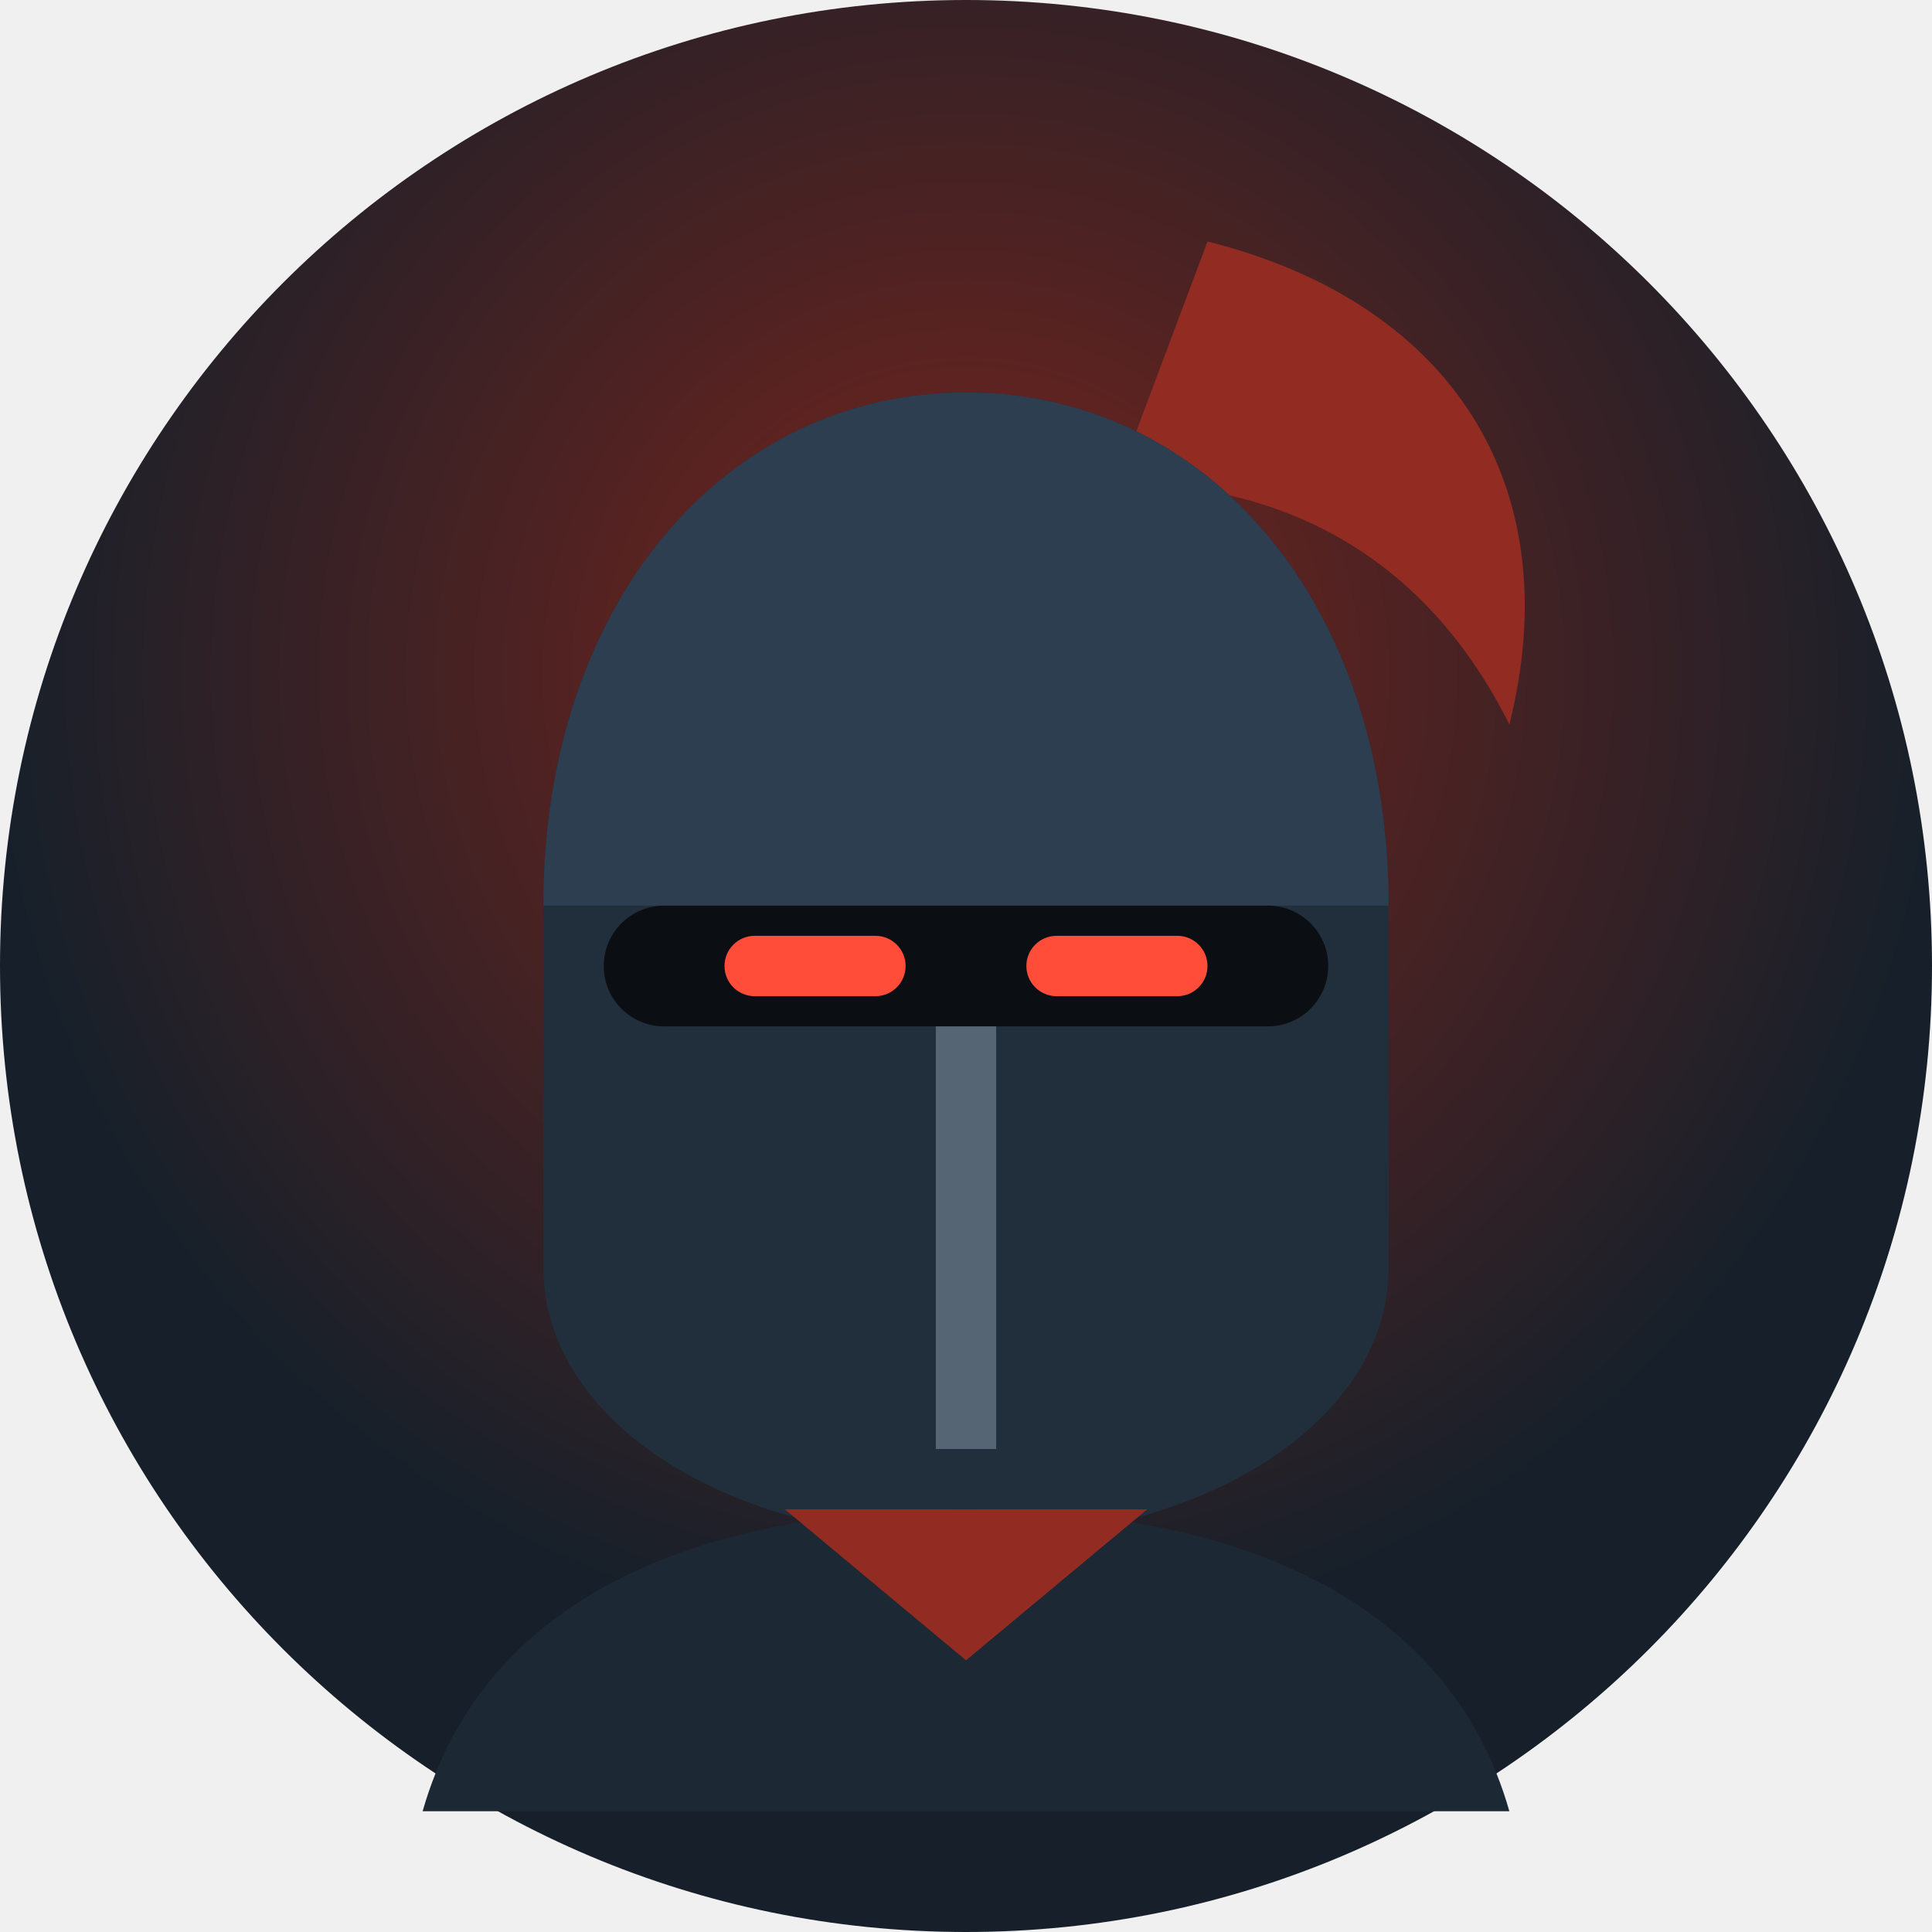
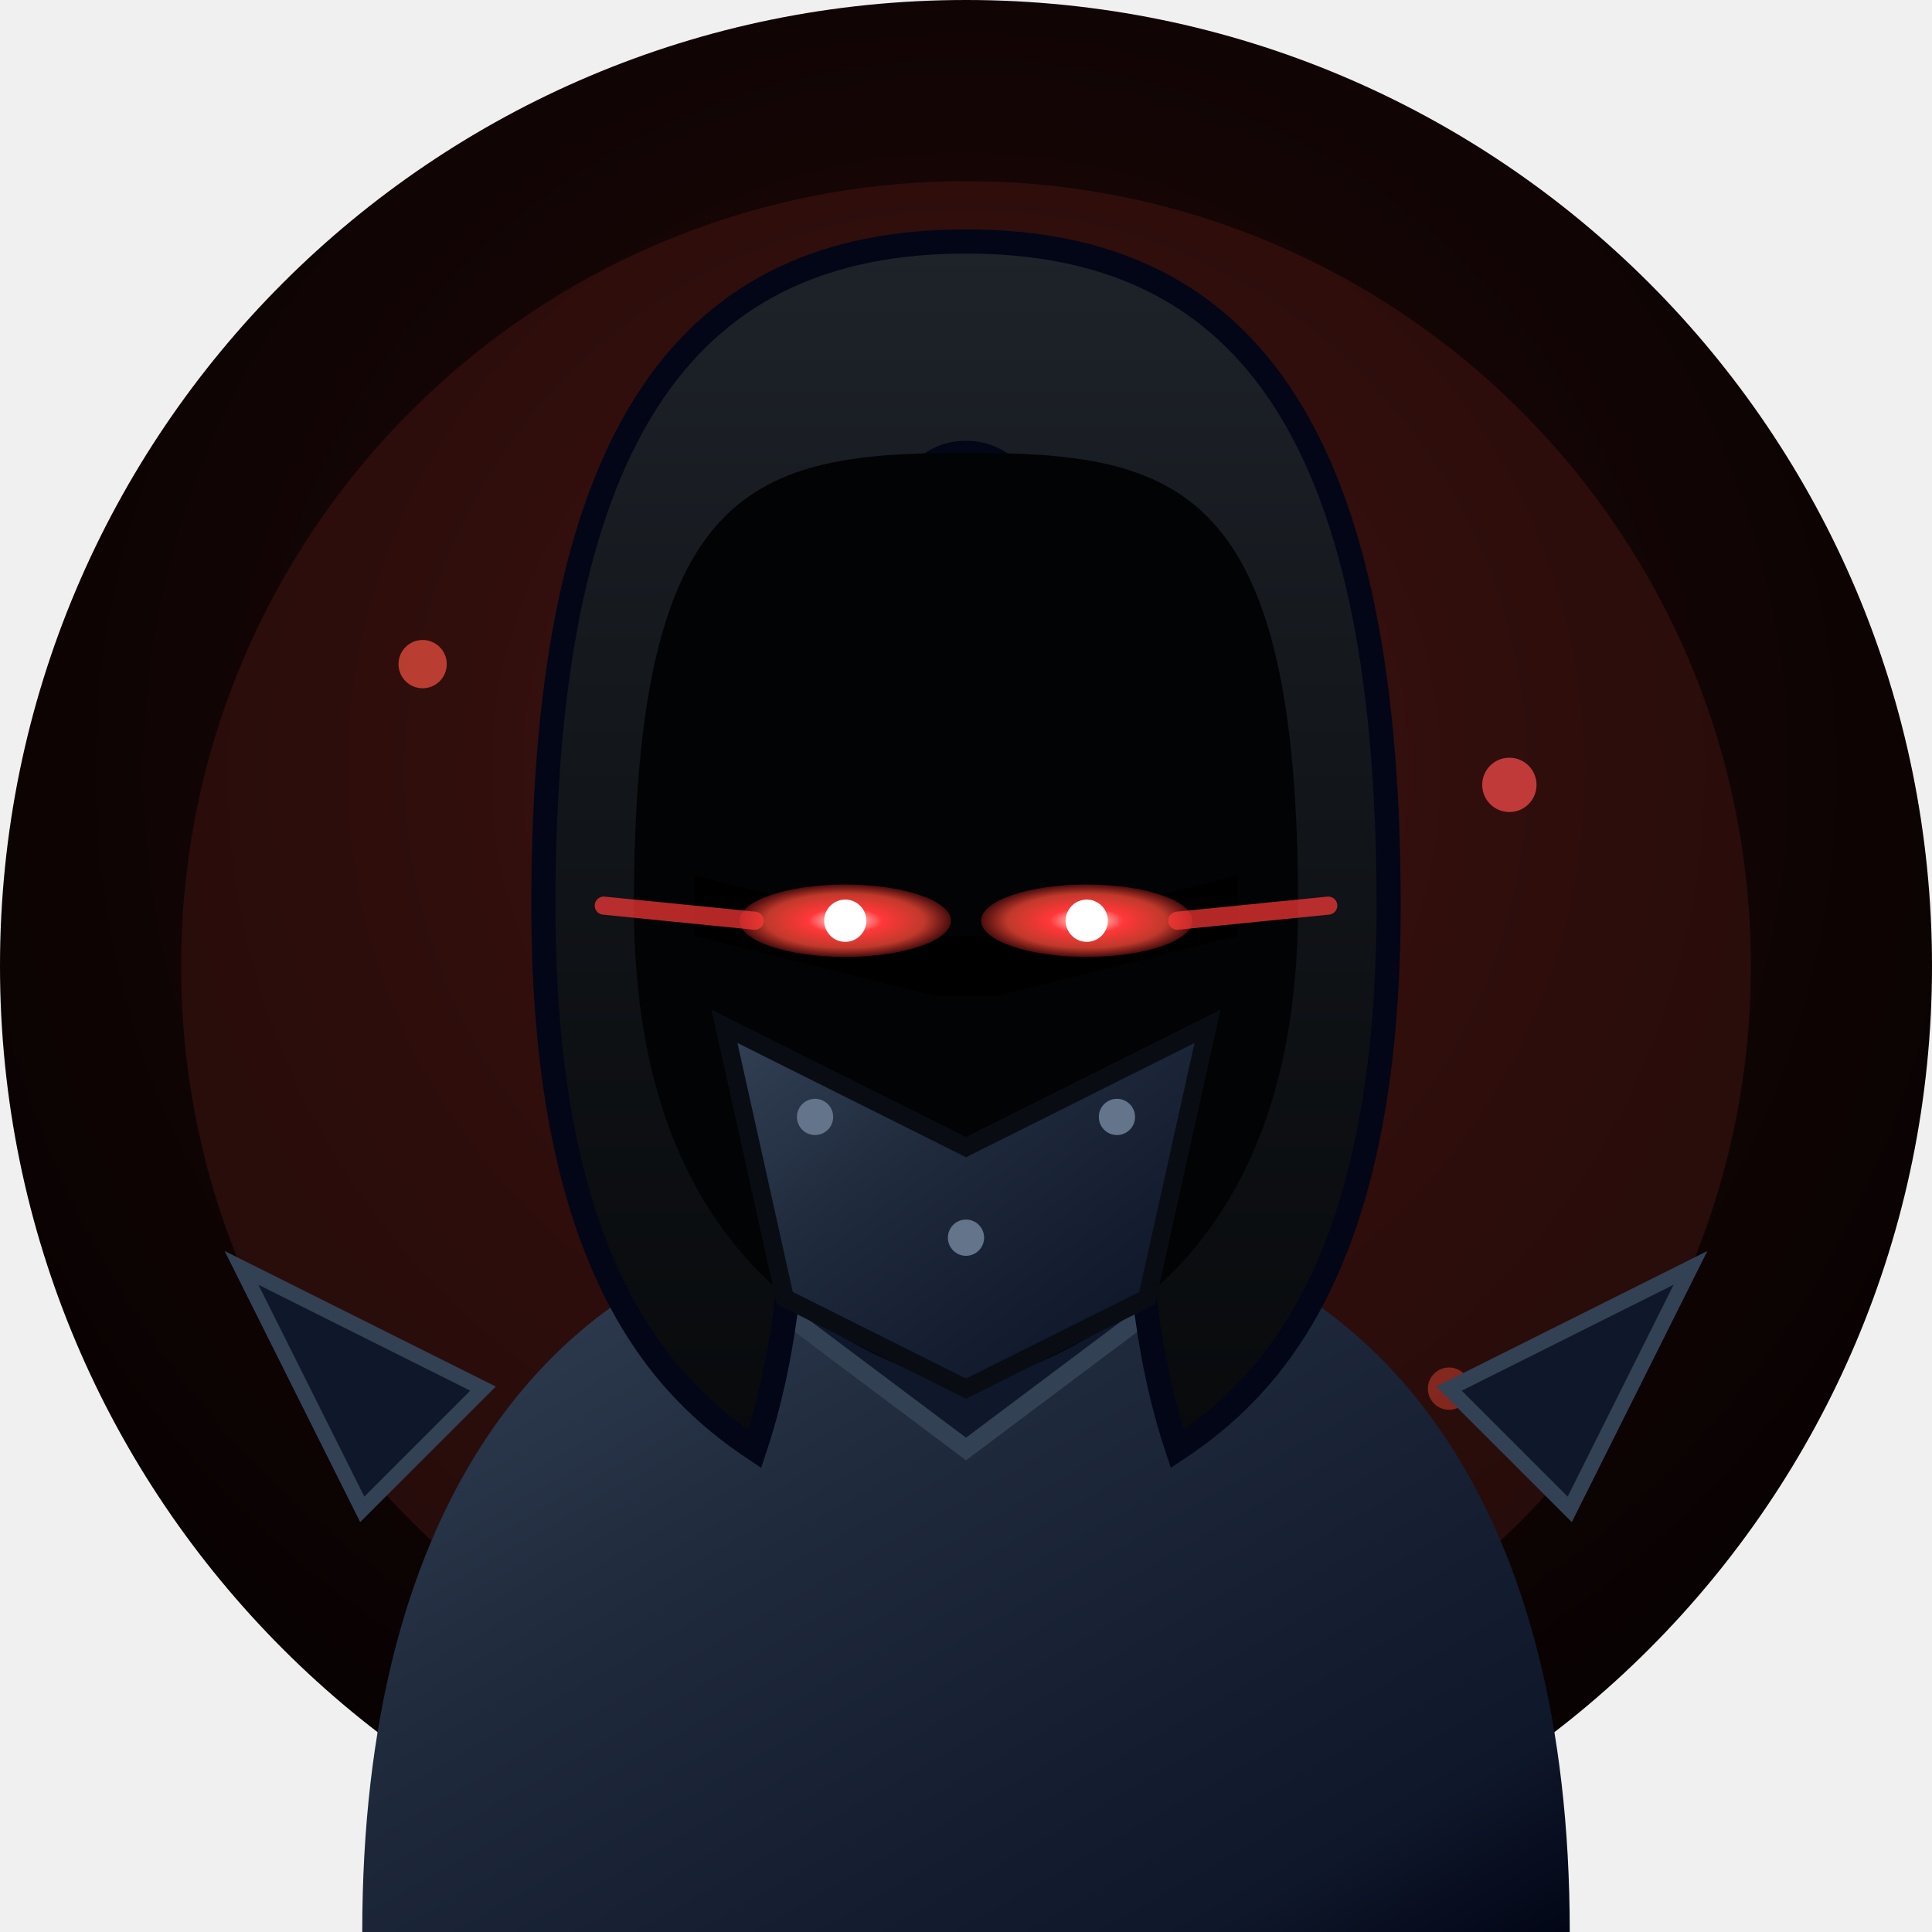
<svg xmlns="http://www.w3.org/2000/svg" viewBox="0 0 64 64">
  <defs>
-     <radialGradient id="f" cx="50%" cy="35%">
-       <stop offset="0" stop-color="#7b241c" />
-       <stop offset="1" stop-color="#17202a" />
+     <radialGradient id="bgSombra" cx="50%" cy="40%" r="65%">
+       <stop offset="0%" stop-color="#2a0a0a" />
+       <stop offset="50%" stop-color="#140505" />
+       <stop offset="100%" stop-color="#050101" />
+     </radialGradient>
+     <linearGradient id="aceroSombra" x1="0" y1="0" x2="1" y2="1">
+       <stop offset="0%" stop-color="#334155" />
+       <stop offset="40%" stop-color="#1e293b" />
+       <stop offset="85%" stop-color="#0f172a" />
+       <stop offset="100%" stop-color="#020617" />
+     </linearGradient>
+     <linearGradient id="capuchaNegra" x1="0" y1="0" x2="0" y2="1">
+       <stop offset="0%" stop-color="#1e232a" />
+       <stop offset="50%" stop-color="#111418" />
+       <stop offset="100%" stop-color="#080a0c" />
+     </linearGradient>
+     <radialGradient id="ojoCarmesí" cx="50%" cy="50%" r="50%">
+       <stop offset="0%" stop-color="#ffffff" />
+       <stop offset="35%" stop-color="#ff3838" />
+       <stop offset="75%" stop-color="#c0392b" />
+       <stop offset="100%" stop-color="#4a0e0e" />
    </radialGradient>
  </defs>
-   <circle cx="32" cy="32" r="32" fill="url(#f)" />
-   <path d="M40 8c8 2 12 8 10 16-3-6-8-8-13-8z" fill="#922b21" />
-   <path d="M18 30c0-10 6-17 14-17s14 7 14 17v12c0 5-6 9-14 9s-14-4-14-9z" fill="#212f3d" />
-   <path d="M18 30c0-10 6-17 14-17s14 7 14 17" fill="#2c3e50" />
-   <rect x="20" y="30" width="24" height="4" rx="2" fill="#0b0f14" />
-   <g fill="#ff4d3a">
-     <animate attributeName="opacity" values="1;.35;1;1;.2;1" dur="3s" repeatCount="indefinite" />
-     <rect x="24" y="31" width="6" height="2" rx="1" />
-     <rect x="34" y="31" width="6" height="2" rx="1" />
+   <circle cx="32" cy="32" r="32" fill="url(#bgSombra)" />
+   <circle cx="32" cy="32" r="26" fill="#e74c3c" opacity="0.12">
+     <animate attributeName="opacity" values="0.08;0.22;0.08" dur="2.4s" repeatCount="indefinite" />
+   </circle>
+   <circle cx="14" cy="22" r="0.8" fill="#e74c3c" opacity="0.75">
+     <animate attributeName="cy" values="22;12;22" dur="2.2s" repeatCount="indefinite" />
+   </circle>
+   <circle cx="50" cy="26" r="0.9" fill="#ff4d4d" opacity="0.7">
+     <animate attributeName="cy" values="26;16;26" dur="1.8s" repeatCount="indefinite" />
+   </circle>
+   <circle cx="48" cy="46" r="0.7" fill="#c0392b" opacity="0.6" />
+   <path d="M12 64 C12 50, 18 43, 25 41 L32 46 L39 41 C46 43, 52 50, 52 64 Z" fill="url(#aceroSombra)" />
+   <polygon points="12,50 8,42 16,46" fill="#0f172a" stroke="#334155" stroke-width="0.5" />
+   <polygon points="52,50 56,42 48,46" fill="#0f172a" stroke="#334155" stroke-width="0.5" />
+   <path d="M24 42 L32 48 L40 42 L32 38 Z" fill="#0f172a" stroke="#334155" stroke-width="0.6" />
+   <circle cx="32" cy="43.5" r="1.2" fill="#c0392b" stroke="#ff4d4d" stroke-width="0.3" />
+   <path d="M18 30 C18 14, 23 8, 32 8 C41 8, 46 14, 46 30 C46 42, 42 46, 39 48 C37 42, 38 36, 37 30 C36 21, 35 15, 32 15 C29 15, 28 21, 27 30 C26 36, 27 42, 25 48 C22 46, 18 42, 18 30 Z" fill="url(#capuchaNegra)" stroke="#020617" stroke-width="0.8" />
+   <path d="M21 30 C21 16, 25 15, 32 15 C39 15, 43 16, 43 30 C43 39, 39 44, 32 46 C25 44, 21 39, 21 30 Z" fill="#020305" />
+   <path d="M24 34 L32 38 L40 34 L38 43 L32 46 L26 43 Z" fill="url(#aceroSombra)" stroke="#090d13" stroke-width="0.6" />
+   <path d="M23 29 L31 31 L32 31 L33 31 L41 29 L41 31 L33 33 L32 33 L31 33 L23 31 Z" fill="#000000" />
+   <g>
+     <ellipse cx="28" cy="30.5" rx="3.5" ry="1.2" fill="url(#ojoCarmesí)">
+       <animate attributeName="opacity" values="0.8;1;0.8" dur="1.6s" repeatCount="indefinite" />
+     </ellipse>
+     <circle cx="28" cy="30.5" r="0.7" fill="#ffffff" />
+     <ellipse cx="36" cy="30.5" rx="3.5" ry="1.2" fill="url(#ojoCarmesí)">
+       <animate attributeName="opacity" values="0.8;1;0.8" dur="1.6s" repeatCount="indefinite" />
+     </ellipse>
+     <circle cx="36" cy="30.5" r="0.7" fill="#ffffff" />
+     <path d="M25 30.5 L20 30" stroke="#ff3838" stroke-width="0.6" stroke-linecap="round" opacity="0.7" />
+     <path d="M39 30.5 L44 30" stroke="#ff3838" stroke-width="0.6" stroke-linecap="round" opacity="0.7" />
  </g>
-   <path d="M32 34v14" stroke="#566573" stroke-width="2" />
-   <path d="M14 60c2-7 9-10 18-10s16 3 18 10" fill="#1c2833" />
-   <path d="M26 50l6 5 6-5" fill="#922b21" />
+   <circle cx="27" cy="37" r="0.6" fill="#64748b" />
+   <circle cx="37" cy="37" r="0.6" fill="#64748b" />
+   <circle cx="32" cy="41" r="0.6" fill="#64748b" />
</svg>
